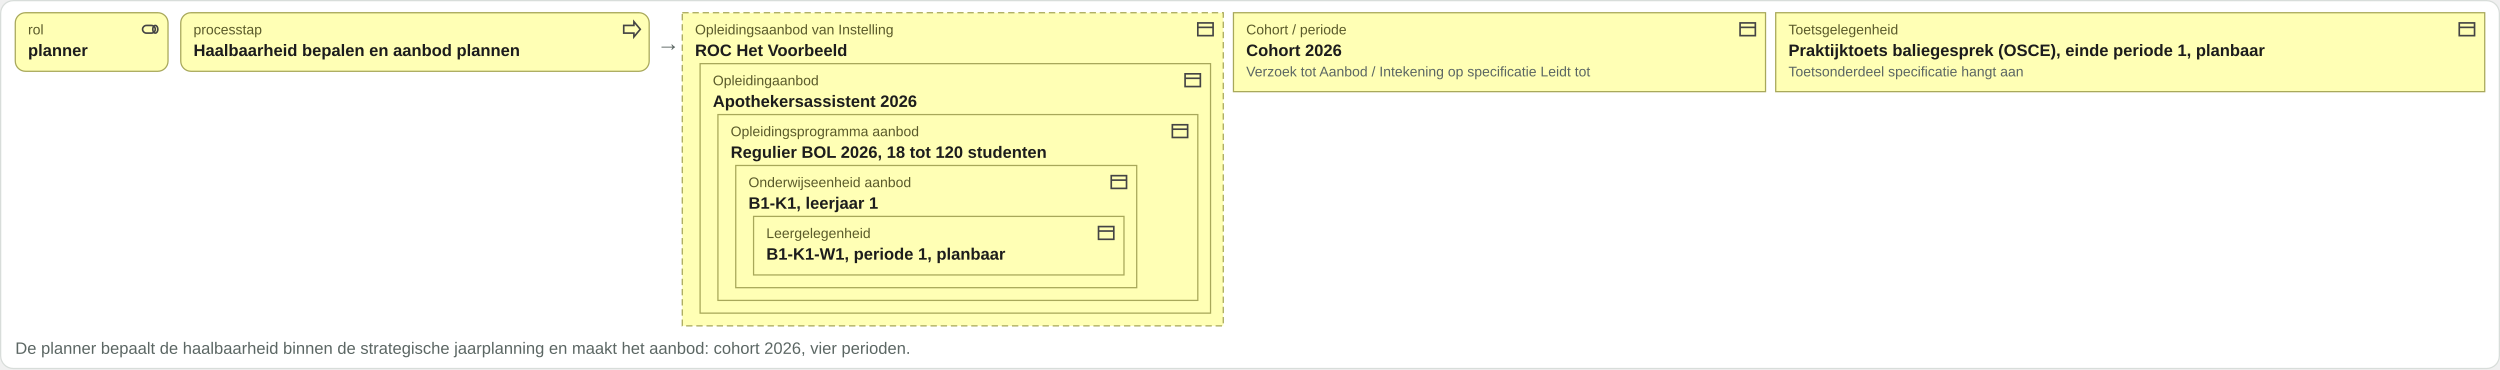
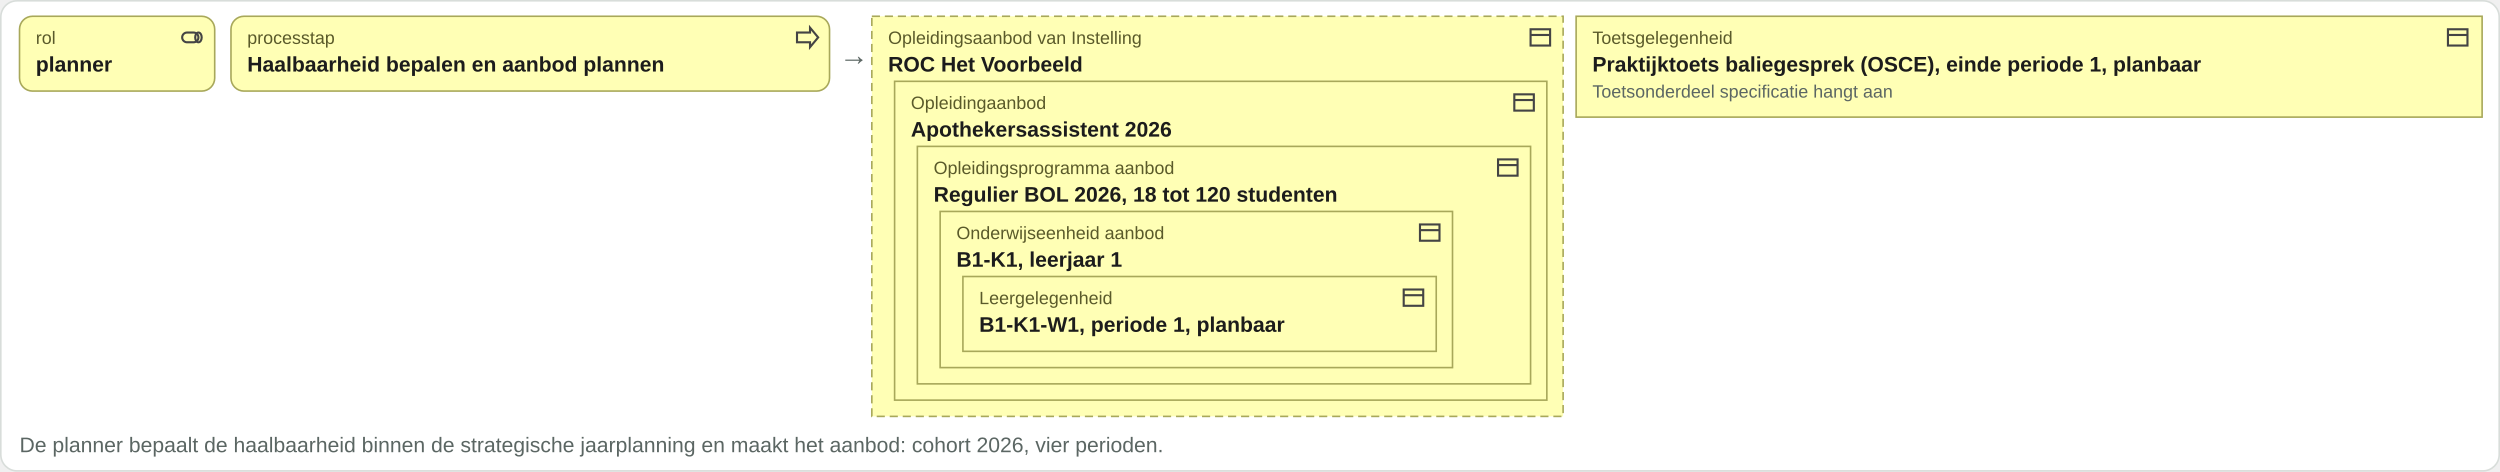
- <svg xmlns="http://www.w3.org/2000/svg" viewBox="0 0 1964 290" width="1964" height="290">
-   <rect x="0.5" y="0.5" width="1963" height="289" rx="10" fill="#ffffff" stroke="#d8ddda" />
+ <svg xmlns="http://www.w3.org/2000/svg" viewBox="0 0 1537 290" width="1537" height="290">
+   <rect x="0.5" y="0.5" width="1536" height="289" rx="10" fill="#ffffff" stroke="#d8ddda" />
  <rect x="12" y="10" width="120" height="46" rx="8" fill="#ffffb5" stroke="#a8a85a" />
  <g transform="translate(110,15)" fill="none" stroke="#444" stroke-width="1.3">
    <rect x="2" y="5" width="10" height="6" rx="3" />
    <ellipse cx="12" cy="8" rx="2" ry="3" />
  </g>
  <text x="22" y="27" font-family="Arial, Helvetica, sans-serif" font-size="11" fill="#5a5a2a" text-anchor="start">rol</text>
  <text x="22" y="44" font-family="Arial, Helvetica, sans-serif" font-size="13" font-weight="bold" fill="#1c1c1c" text-anchor="start">planner</text>
  <rect x="142" y="10" width="368" height="46" rx="8" fill="#ffffb5" stroke="#a8a85a" />
  <g transform="translate(488,15)" fill="none" stroke="#444" stroke-width="1.3">
    <path d="M2 5h8V2l5 6-5 6v-3H2z" />
  </g>
  <text x="152" y="27" font-family="Arial, Helvetica, sans-serif" font-size="11" fill="#5a5a2a" text-anchor="start">processtap</text>
  <text x="152" y="44" font-family="Arial, Helvetica, sans-serif" font-size="13" font-weight="bold" fill="#1c1c1c" text-anchor="start">Haalbaarheid bepalen en aanbod plannen</text>
  <text x="516" y="40" font-family="Arial, Helvetica, sans-serif" font-size="18" fill="#5b6663" text-anchor="start">→</text>
  <rect x="536" y="10" width="425" height="246" rx="0" fill="#ffffb5" stroke="#a8a85a" stroke-dasharray="5 3" />
  <g transform="translate(939,15)" fill="none" stroke="#444" stroke-width="1.3">
    <rect x="2" y="3" width="12" height="10" />
    <path d="M2 6.5h12" />
  </g>
  <text x="546" y="27" font-family="Arial, Helvetica, sans-serif" font-size="11" fill="#5a5a2a" text-anchor="start">Opleidingsaanbod van Instelling</text>
  <text x="546" y="44" font-family="Arial, Helvetica, sans-serif" font-size="13" font-weight="bold" fill="#1c1c1c" text-anchor="start">ROC Het Voorbeeld</text>
  <rect x="550" y="50" width="401" height="196" rx="0" fill="#ffffb5" stroke="#a8a85a" />
  <g transform="translate(929,55)" fill="none" stroke="#444" stroke-width="1.3">
    <rect x="2" y="3" width="12" height="10" />
    <path d="M2 6.5h12" />
  </g>
  <text x="560" y="67" font-family="Arial, Helvetica, sans-serif" font-size="11" fill="#5a5a2a" text-anchor="start">Opleidingaanbod</text>
  <text x="560" y="84" font-family="Arial, Helvetica, sans-serif" font-size="13" font-weight="bold" fill="#1c1c1c" text-anchor="start">Apothekersassistent 2026</text>
  <rect x="564" y="90" width="377" height="146" rx="0" fill="#ffffb5" stroke="#a8a85a" />
  <g transform="translate(919,95)" fill="none" stroke="#444" stroke-width="1.3">
    <rect x="2" y="3" width="12" height="10" />
    <path d="M2 6.5h12" />
  </g>
  <text x="574" y="107" font-family="Arial, Helvetica, sans-serif" font-size="11" fill="#5a5a2a" text-anchor="start">Opleidingsprogramma aanbod</text>
  <text x="574" y="124" font-family="Arial, Helvetica, sans-serif" font-size="13" font-weight="bold" fill="#1c1c1c" text-anchor="start">Regulier BOL 2026, 18 tot 120 studenten</text>
  <rect x="578" y="130" width="315" height="96" rx="0" fill="#ffffb5" stroke="#a8a85a" />
  <g transform="translate(871,135)" fill="none" stroke="#444" stroke-width="1.3">
    <rect x="2" y="3" width="12" height="10" />
    <path d="M2 6.5h12" />
  </g>
  <text x="588" y="147" font-family="Arial, Helvetica, sans-serif" font-size="11" fill="#5a5a2a" text-anchor="start">Onderwijseenheid aanbod</text>
  <text x="588" y="164" font-family="Arial, Helvetica, sans-serif" font-size="13" font-weight="bold" fill="#1c1c1c" text-anchor="start">B1-K1, leerjaar 1</text>
  <rect x="592" y="170" width="291" height="46" rx="0" fill="#ffffb5" stroke="#a8a85a" />
  <g transform="translate(861,175)" fill="none" stroke="#444" stroke-width="1.3">
    <rect x="2" y="3" width="12" height="10" />
    <path d="M2 6.5h12" />
  </g>
  <text x="602" y="187" font-family="Arial, Helvetica, sans-serif" font-size="11" fill="#5a5a2a" text-anchor="start">Leergelegenheid</text>
  <text x="602" y="204" font-family="Arial, Helvetica, sans-serif" font-size="13" font-weight="bold" fill="#1c1c1c" text-anchor="start">B1-K1-W1, periode 1, planbaar</text>
-   <rect x="969" y="10" width="418" height="62" rx="0" fill="#ffffb5" stroke="#a8a85a" />
-   <g transform="translate(1365,15)" fill="none" stroke="#444" stroke-width="1.3">
+   <rect x="969" y="10" width="557" height="62" rx="0" fill="#ffffb5" stroke="#a8a85a" />
+   <g transform="translate(1503,15)" fill="none" stroke="#444" stroke-width="1.3">
    <rect x="2" y="3" width="12" height="10" />
    <path d="M2 6.5h12" />
  </g>
-   <text x="979" y="27" font-family="Arial, Helvetica, sans-serif" font-size="11" fill="#5a5a2a" text-anchor="start">Cohort / periode</text>
-   <text x="979" y="44" font-family="Arial, Helvetica, sans-serif" font-size="13" font-weight="bold" fill="#1c1c1c" text-anchor="start">Cohort 2026</text>
-   <text x="979" y="60" font-family="Arial, Helvetica, sans-serif" font-size="11" fill="#5b6663" text-anchor="start">Verzoek tot Aanbod / Intekening op specificatie Leidt tot</text>
-   <rect x="1395" y="10" width="557" height="62" rx="0" fill="#ffffb5" stroke="#a8a85a" />
-   <g transform="translate(1930,15)" fill="none" stroke="#444" stroke-width="1.3">
-     <rect x="2" y="3" width="12" height="10" />
-     <path d="M2 6.5h12" />
-   </g>
-   <text x="1405" y="27" font-family="Arial, Helvetica, sans-serif" font-size="11" fill="#5a5a2a" text-anchor="start">Toetsgelegenheid</text>
-   <text x="1405" y="44" font-family="Arial, Helvetica, sans-serif" font-size="13" font-weight="bold" fill="#1c1c1c" text-anchor="start">Praktijktoets baliegesprek (OSCE), einde periode 1, planbaar</text>
-   <text x="1405" y="60" font-family="Arial, Helvetica, sans-serif" font-size="11" fill="#5b6663" text-anchor="start">Toetsonderdeel specificatie hangt aan</text>
+   <text x="979" y="27" font-family="Arial, Helvetica, sans-serif" font-size="11" fill="#5a5a2a" text-anchor="start">Toetsgelegenheid</text>
+   <text x="979" y="44" font-family="Arial, Helvetica, sans-serif" font-size="13" font-weight="bold" fill="#1c1c1c" text-anchor="start">Praktijktoets baliegesprek (OSCE), einde periode 1, planbaar</text>
+   <text x="979" y="60" font-family="Arial, Helvetica, sans-serif" font-size="11" fill="#5b6663" text-anchor="start">Toetsonderdeel specificatie hangt aan</text>
  <text x="12" y="278" font-family="Arial, Helvetica, sans-serif" font-size="13" fill="#5b6663" text-anchor="start">De planner bepaalt de haalbaarheid binnen de strategische jaarplanning en maakt het aanbod: cohort 2026, vier perioden.</text>
</svg>
